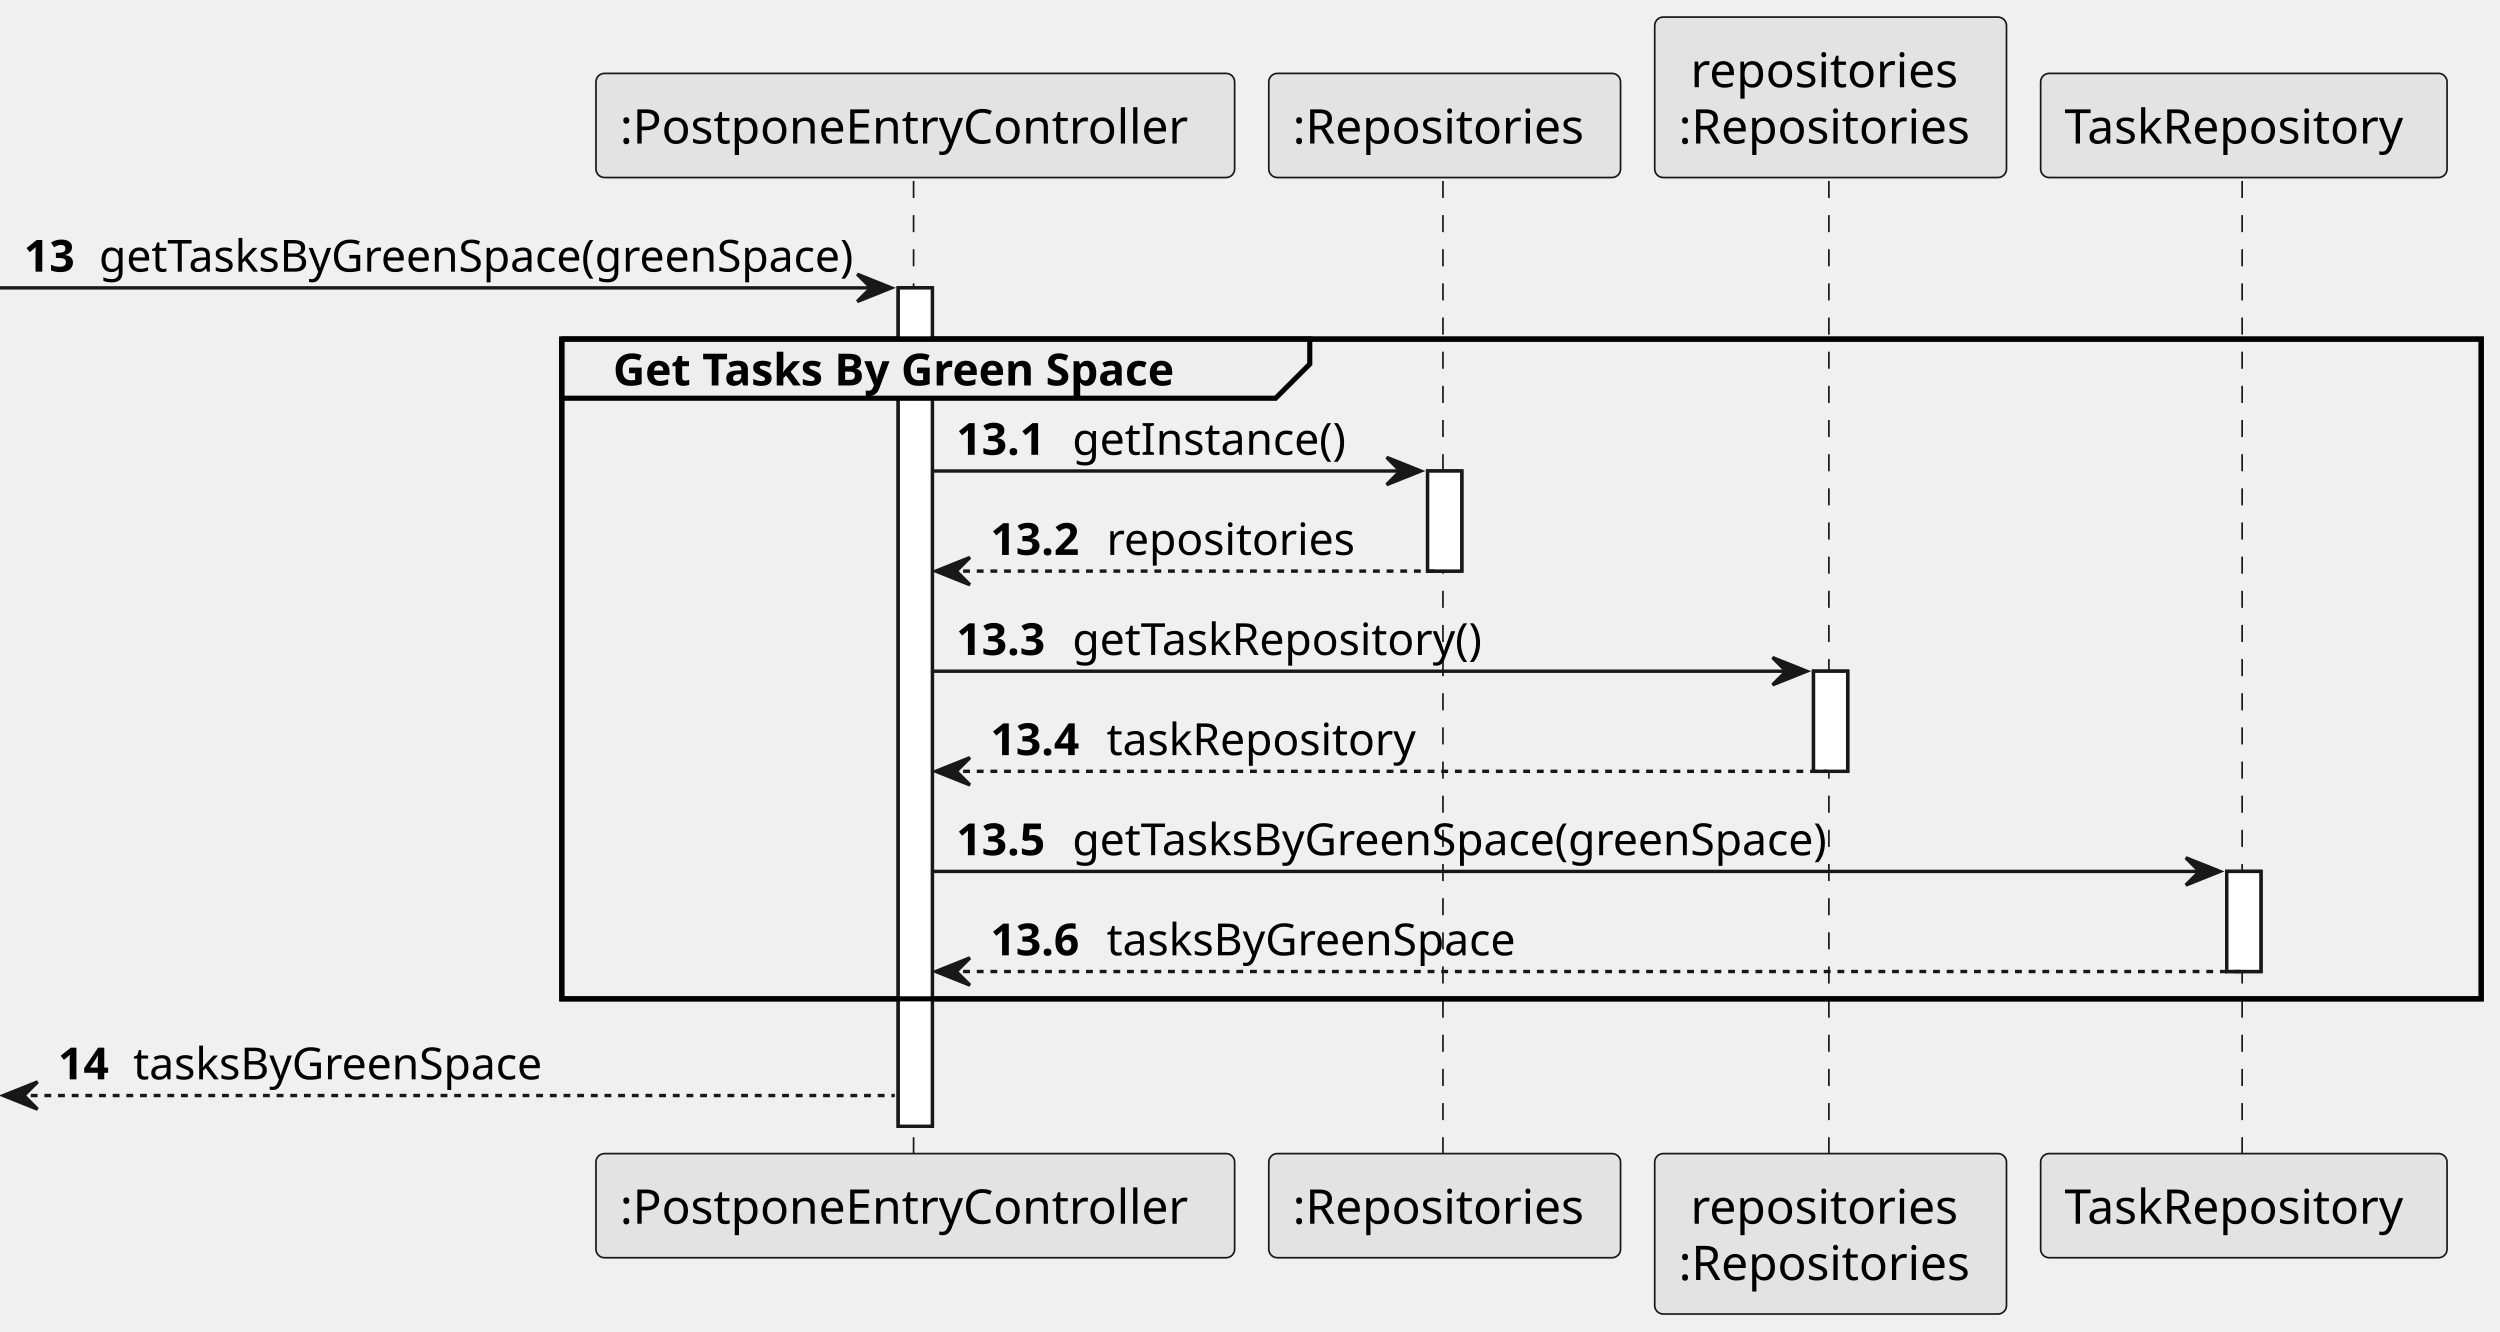
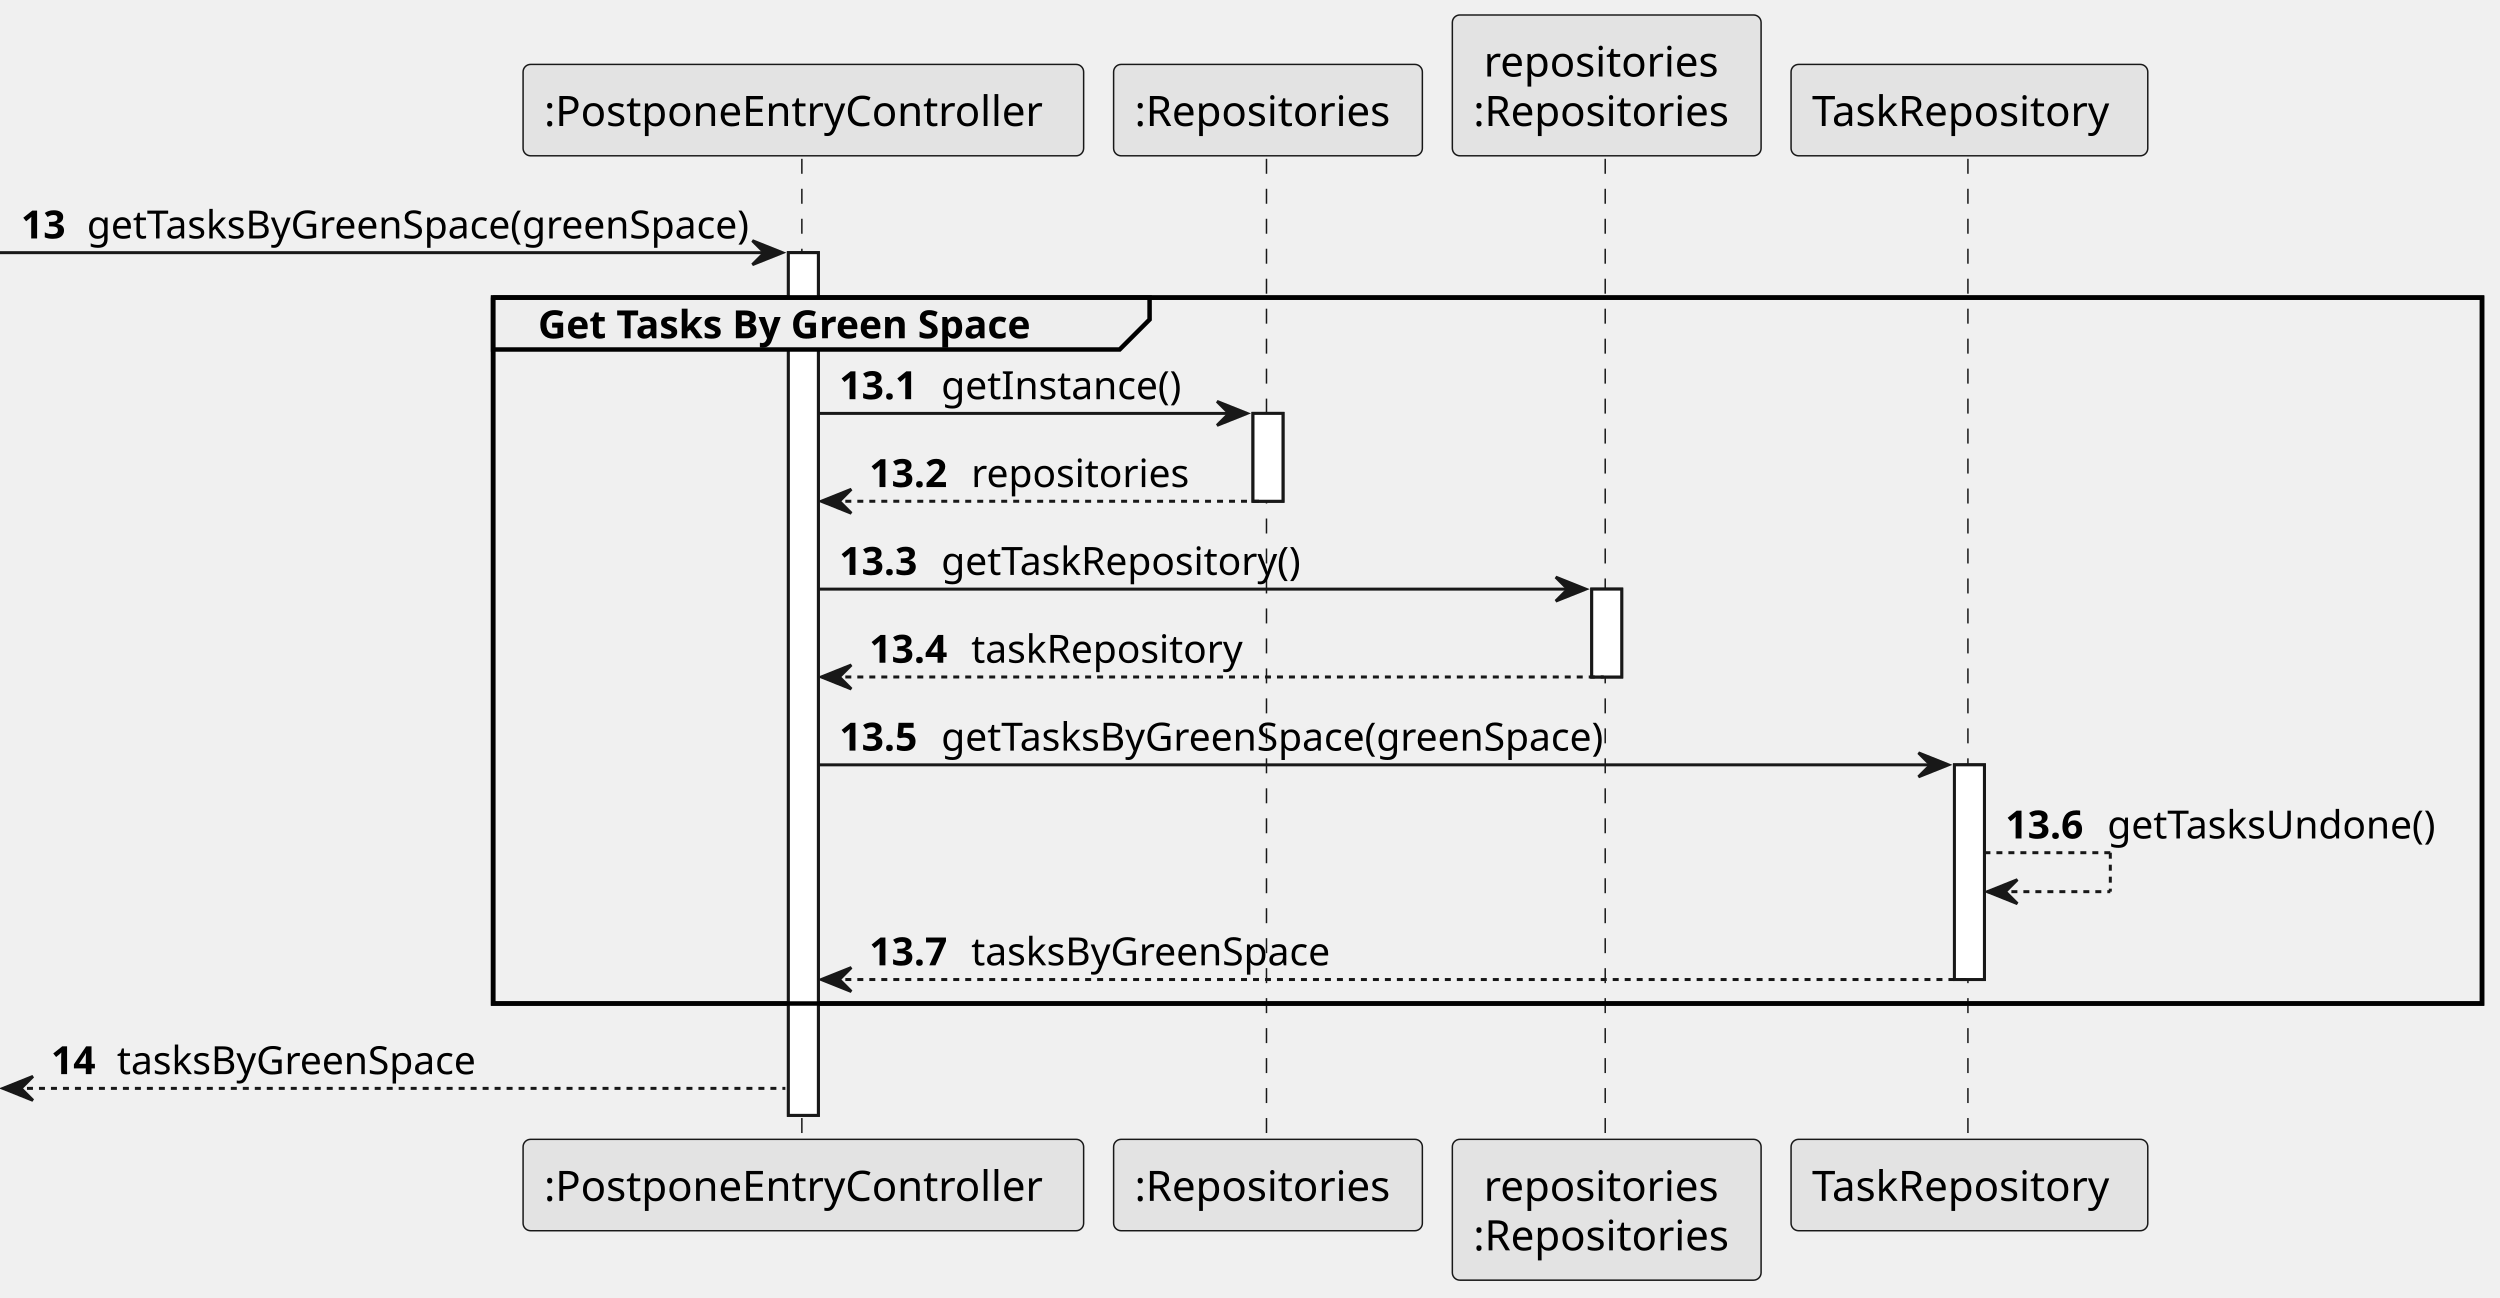
- <svg xmlns="http://www.w3.org/2000/svg" contentStyleType="text/css" height="390px" preserveAspectRatio="none" style="width:732px;height:390px;background:#FFFFFF;" version="1.1" viewBox="0 0 732 390" width="732px" zoomAndPan="magnify">
+ <svg xmlns="http://www.w3.org/2000/svg" contentStyleType="text/css" height="433px" preserveAspectRatio="none" style="width:834px;height:433px;background:#FFFFFF;" version="1.1" viewBox="0 0 834 433" width="834px" zoomAndPan="magnify">
  <defs />
  <g>
-     <rect fill="#FFFFFF" height="245.484" style="stroke:#181818;stroke-width:1.0;" width="10" x="263" y="84.287" />
+     <rect fill="#FFFFFF" height="287.795" style="stroke:#181818;stroke-width:1.0;" width="10" x="263" y="84.287" />
    <rect fill="#FFFFFF" height="29.311" style="stroke:#181818;stroke-width:1.0;" width="10" x="418" y="137.908" />
    <rect fill="#FFFFFF" height="29.311" style="stroke:#181818;stroke-width:1.0;" width="10" x="531" y="196.529" />
-     <rect fill="#FFFFFF" height="29.311" style="stroke:#181818;stroke-width:1.0;" width="10" x="652" y="255.15" />
-     <rect fill="none" height="193.174" style="stroke:#000000;stroke-width:1.5;" width="562" x="164.5" y="99.287" />
-     <line style="stroke:#181818;stroke-width:0.5;stroke-dasharray:5.0,5.0;" x1="267.5" x2="267.5" y1="52.977" y2="338.772" />
-     <line style="stroke:#181818;stroke-width:0.5;stroke-dasharray:5.0,5.0;" x1="422.5" x2="422.5" y1="52.977" y2="338.772" />
-     <line style="stroke:#181818;stroke-width:0.5;stroke-dasharray:5.0,5.0;" x1="535.5" x2="535.5" y1="52.977" y2="338.772" />
-     <line style="stroke:#181818;stroke-width:0.5;stroke-dasharray:5.0,5.0;" x1="656.5" x2="656.5" y1="52.977" y2="338.772" />
+     <rect fill="#FFFFFF" height="71.621" style="stroke:#181818;stroke-width:1.0;" width="10" x="652" y="255.15" />
+     <rect fill="none" height="235.484" style="stroke:#000000;stroke-width:1.5;" width="663.5" x="164.5" y="99.287" />
+     <line style="stroke:#181818;stroke-width:0.5;stroke-dasharray:5.0,5.0;" x1="267.5" x2="267.5" y1="52.977" y2="381.082" />
+     <line style="stroke:#181818;stroke-width:0.5;stroke-dasharray:5.0,5.0;" x1="422.5" x2="422.5" y1="52.977" y2="381.082" />
+     <line style="stroke:#181818;stroke-width:0.5;stroke-dasharray:5.0,5.0;" x1="535.5" x2="535.5" y1="52.977" y2="381.082" />
+     <line style="stroke:#181818;stroke-width:0.5;stroke-dasharray:5.0,5.0;" x1="656.5" x2="656.5" y1="52.977" y2="381.082" />
    <rect fill="#E3E3E3" height="30.488" rx="2.5" ry="2.5" style="stroke:#181818;stroke-width:0.5;" width="187" x="174.5" y="21.488" />
    <text fill="#000000" font-family="sans-serif" font-size="14" lengthAdjust="spacing" textLength="173" x="181.5" y="42.023">:PostponeEntryController</text>
-     <rect fill="#E3E3E3" height="30.488" rx="2.5" ry="2.5" style="stroke:#181818;stroke-width:0.5;" width="187" x="174.5" y="337.772" />
-     <text fill="#000000" font-family="sans-serif" font-size="14" lengthAdjust="spacing" textLength="173" x="181.5" y="358.307">:PostponeEntryController</text>
+     <rect fill="#E3E3E3" height="30.488" rx="2.5" ry="2.5" style="stroke:#181818;stroke-width:0.5;" width="187" x="174.5" y="380.082" />
+     <text fill="#000000" font-family="sans-serif" font-size="14" lengthAdjust="spacing" textLength="173" x="181.5" y="400.617">:PostponeEntryController</text>
    <rect fill="#E3E3E3" height="30.488" rx="2.5" ry="2.5" style="stroke:#181818;stroke-width:0.5;" width="103" x="371.5" y="21.488" />
    <text fill="#000000" font-family="sans-serif" font-size="14" lengthAdjust="spacing" textLength="89" x="378.5" y="42.023">:Repositories</text>
-     <rect fill="#E3E3E3" height="30.488" rx="2.5" ry="2.5" style="stroke:#181818;stroke-width:0.5;" width="103" x="371.5" y="337.772" />
-     <text fill="#000000" font-family="sans-serif" font-size="14" lengthAdjust="spacing" textLength="89" x="378.5" y="358.307">:Repositories</text>
+     <rect fill="#E3E3E3" height="30.488" rx="2.5" ry="2.5" style="stroke:#181818;stroke-width:0.5;" width="103" x="371.5" y="380.082" />
+     <text fill="#000000" font-family="sans-serif" font-size="14" lengthAdjust="spacing" textLength="89" x="378.5" y="400.617">:Repositories</text>
    <rect fill="#E3E3E3" height="46.977" rx="2.5" ry="2.5" style="stroke:#181818;stroke-width:0.5;" width="103" x="484.5" y="5" />
    <text fill="#000000" font-family="sans-serif" font-size="14" lengthAdjust="spacing" textLength="82" x="495" y="25.535">repositories</text>
    <text fill="#000000" font-family="sans-serif" font-size="14" lengthAdjust="spacing" textLength="89" x="491.5" y="42.023">:Repositories</text>
-     <rect fill="#E3E3E3" height="46.977" rx="2.5" ry="2.5" style="stroke:#181818;stroke-width:0.5;" width="103" x="484.5" y="337.772" />
-     <text fill="#000000" font-family="sans-serif" font-size="14" lengthAdjust="spacing" textLength="82" x="495" y="358.307">repositories</text>
-     <text fill="#000000" font-family="sans-serif" font-size="14" lengthAdjust="spacing" textLength="89" x="491.5" y="374.795">:Repositories</text>
+     <rect fill="#E3E3E3" height="46.977" rx="2.5" ry="2.5" style="stroke:#181818;stroke-width:0.5;" width="103" x="484.5" y="380.082" />
+     <text fill="#000000" font-family="sans-serif" font-size="14" lengthAdjust="spacing" textLength="82" x="495" y="400.617">repositories</text>
+     <text fill="#000000" font-family="sans-serif" font-size="14" lengthAdjust="spacing" textLength="89" x="491.5" y="417.106">:Repositories</text>
    <rect fill="#E3E3E3" height="30.488" rx="2.5" ry="2.5" style="stroke:#181818;stroke-width:0.5;" width="119" x="597.5" y="21.488" />
    <text fill="#000000" font-family="sans-serif" font-size="14" lengthAdjust="spacing" textLength="105" x="604.5" y="42.023">TaskRepository</text>
-     <rect fill="#E3E3E3" height="30.488" rx="2.5" ry="2.5" style="stroke:#181818;stroke-width:0.5;" width="119" x="597.5" y="337.772" />
-     <text fill="#000000" font-family="sans-serif" font-size="14" lengthAdjust="spacing" textLength="105" x="604.5" y="358.307">TaskRepository</text>
-     <rect fill="#FFFFFF" height="245.484" style="stroke:#181818;stroke-width:1.0;" width="10" x="263" y="84.287" />
+     <rect fill="#E3E3E3" height="30.488" rx="2.5" ry="2.5" style="stroke:#181818;stroke-width:0.5;" width="119" x="597.5" y="380.082" />
+     <text fill="#000000" font-family="sans-serif" font-size="14" lengthAdjust="spacing" textLength="105" x="604.5" y="400.617">TaskRepository</text>
+     <rect fill="#FFFFFF" height="287.795" style="stroke:#181818;stroke-width:1.0;" width="10" x="263" y="84.287" />
    <rect fill="#FFFFFF" height="29.311" style="stroke:#181818;stroke-width:1.0;" width="10" x="418" y="137.908" />
    <rect fill="#FFFFFF" height="29.311" style="stroke:#181818;stroke-width:1.0;" width="10" x="531" y="196.529" />
-     <rect fill="#FFFFFF" height="29.311" style="stroke:#181818;stroke-width:1.0;" width="10" x="652" y="255.15" />
+     <rect fill="#FFFFFF" height="71.621" style="stroke:#181818;stroke-width:1.0;" width="10" x="652" y="255.15" />
    <polygon fill="#181818" points="251,80.287,261,84.287,251,88.287,255,84.287" style="stroke:#181818;stroke-width:1.0;" />
    <line style="stroke:#181818;stroke-width:1.0;" x1="0" x2="257" y1="84.287" y2="84.287" />
    <text fill="#000000" font-family="sans-serif" font-size="13" font-weight="bold" lengthAdjust="spacing" textLength="18" x="7" y="79.545">13</text>
    <text fill="#000000" font-family="sans-serif" font-size="13" lengthAdjust="spacing" textLength="222" x="29" y="79.545">getTasksByGreenSpace(greenSpace)</text>
    <path d="M164.5,99.287 L383.5,99.287 L383.5,106.598 L373.5,116.598 L164.5,116.598 L164.5,99.287 " fill="#EEEEEE" style="stroke:#000000;stroke-width:1.5;" />
-     <rect fill="none" height="193.174" style="stroke:#000000;stroke-width:1.5;" width="562" x="164.5" y="99.287" />
+     <rect fill="none" height="235.484" style="stroke:#000000;stroke-width:1.5;" width="663.5" x="164.5" y="99.287" />
    <text fill="#000000" font-family="sans-serif" font-size="13" font-weight="bold" lengthAdjust="spacing" textLength="174" x="179.5" y="112.856">Get Tasks By Green Space</text>
    <polygon fill="#181818" points="406,133.908,416,137.908,406,141.908,410,137.908" style="stroke:#181818;stroke-width:1.0;" />
    <line style="stroke:#181818;stroke-width:1.0;" x1="273" x2="412" y1="137.908" y2="137.908" />
    <text fill="#000000" font-family="sans-serif" font-size="13" font-weight="bold" lengthAdjust="spacing" textLength="30" x="280" y="133.166">13.1</text>
    <text fill="#000000" font-family="sans-serif" font-size="13" lengthAdjust="spacing" textLength="81" x="314" y="133.166">getInstance()</text>
    <polygon fill="#181818" points="284,163.219,274,167.219,284,171.219,280,167.219" style="stroke:#181818;stroke-width:1.0;" />
    <line style="stroke:#181818;stroke-width:1.0;stroke-dasharray:2.0,2.0;" x1="278" x2="422" y1="167.219" y2="167.219" />
    <text fill="#000000" font-family="sans-serif" font-size="13" font-weight="bold" lengthAdjust="spacing" textLength="30" x="290" y="162.477">13.2</text>
    <text fill="#000000" font-family="sans-serif" font-size="13" lengthAdjust="spacing" textLength="75" x="324" y="162.477">repositories</text>
    <polygon fill="#181818" points="519,192.529,529,196.529,519,200.529,523,196.529" style="stroke:#181818;stroke-width:1.0;" />
    <line style="stroke:#181818;stroke-width:1.0;" x1="273" x2="525" y1="196.529" y2="196.529" />
    <text fill="#000000" font-family="sans-serif" font-size="13" font-weight="bold" lengthAdjust="spacing" textLength="30" x="280" y="191.787">13.3</text>
    <text fill="#000000" font-family="sans-serif" font-size="13" lengthAdjust="spacing" textLength="125" x="314" y="191.787">getTaskRepository()</text>
    <polygon fill="#181818" points="284,221.84,274,225.84,284,229.84,280,225.84" style="stroke:#181818;stroke-width:1.0;" />
    <line style="stroke:#181818;stroke-width:1.0;stroke-dasharray:2.0,2.0;" x1="278" x2="535" y1="225.84" y2="225.84" />
    <text fill="#000000" font-family="sans-serif" font-size="13" font-weight="bold" lengthAdjust="spacing" textLength="30" x="290" y="221.098">13.4</text>
    <text fill="#000000" font-family="sans-serif" font-size="13" lengthAdjust="spacing" textLength="94" x="324" y="221.098">taskRepository</text>
    <polygon fill="#181818" points="640,251.15,650,255.15,640,259.15,644,255.15" style="stroke:#181818;stroke-width:1.0;" />
    <line style="stroke:#181818;stroke-width:1.0;" x1="273" x2="646" y1="255.15" y2="255.15" />
    <text fill="#000000" font-family="sans-serif" font-size="13" font-weight="bold" lengthAdjust="spacing" textLength="30" x="280" y="250.408">13.5</text>
    <text fill="#000000" font-family="sans-serif" font-size="13" lengthAdjust="spacing" textLength="222" x="314" y="250.408">getTasksByGreenSpace(greenSpace)</text>
-     <polygon fill="#181818" points="284,280.461,274,284.461,284,288.461,280,284.461" style="stroke:#181818;stroke-width:1.0;" />
-     <line style="stroke:#181818;stroke-width:1.0;stroke-dasharray:2.0,2.0;" x1="278" x2="656" y1="284.461" y2="284.461" />
-     <text fill="#000000" font-family="sans-serif" font-size="13" font-weight="bold" lengthAdjust="spacing" textLength="30" x="290" y="279.719">13.6</text>
-     <text fill="#000000" font-family="sans-serif" font-size="13" lengthAdjust="spacing" textLength="120" x="324" y="279.719">tasksByGreenSpace</text>
-     <polygon fill="#181818" points="11,316.772,1,320.772,11,324.772,7,320.772" style="stroke:#181818;stroke-width:1.0;" />
-     <line style="stroke:#181818;stroke-width:1.0;stroke-dasharray:2.0,2.0;" x1="5" x2="262" y1="320.772" y2="320.772" />
-     <text fill="#000000" font-family="sans-serif" font-size="13" font-weight="bold" lengthAdjust="spacing" textLength="18" x="17" y="316.029">14</text>
-     <text fill="#000000" font-family="sans-serif" font-size="13" lengthAdjust="spacing" textLength="120" x="39" y="316.029">tasksByGreenSpace</text>
+     <line style="stroke:#181818;stroke-width:1.0;stroke-dasharray:2.0,2.0;" x1="662" x2="704" y1="284.461" y2="284.461" />
+     <line style="stroke:#181818;stroke-width:1.0;stroke-dasharray:2.0,2.0;" x1="704" x2="704" y1="284.461" y2="297.461" />
+     <line style="stroke:#181818;stroke-width:1.0;stroke-dasharray:2.0,2.0;" x1="663" x2="704" y1="297.461" y2="297.461" />
+     <polygon fill="#181818" points="673,293.461,663,297.461,673,301.461,669,297.461" style="stroke:#181818;stroke-width:1.0;" />
+     <text fill="#000000" font-family="sans-serif" font-size="13" font-weight="bold" lengthAdjust="spacing" textLength="30" x="669" y="279.719">13.6</text>
+     <text fill="#000000" font-family="sans-serif" font-size="13" lengthAdjust="spacing" textLength="113" x="703" y="279.719">getTasksUndone()</text>
+     <polygon fill="#181818" points="284,322.772,274,326.772,284,330.772,280,326.772" style="stroke:#181818;stroke-width:1.0;" />
+     <line style="stroke:#181818;stroke-width:1.0;stroke-dasharray:2.0,2.0;" x1="278" x2="656" y1="326.772" y2="326.772" />
+     <text fill="#000000" font-family="sans-serif" font-size="13" font-weight="bold" lengthAdjust="spacing" textLength="30" x="290" y="322.029">13.7</text>
+     <text fill="#000000" font-family="sans-serif" font-size="13" lengthAdjust="spacing" textLength="120" x="324" y="322.029">tasksByGreenSpace</text>
+     <polygon fill="#181818" points="11,359.082,1,363.082,11,367.082,7,363.082" style="stroke:#181818;stroke-width:1.0;" />
+     <line style="stroke:#181818;stroke-width:1.0;stroke-dasharray:2.0,2.0;" x1="5" x2="262" y1="363.082" y2="363.082" />
+     <text fill="#000000" font-family="sans-serif" font-size="13" font-weight="bold" lengthAdjust="spacing" textLength="18" x="17" y="358.34">14</text>
+     <text fill="#000000" font-family="sans-serif" font-size="13" lengthAdjust="spacing" textLength="120" x="39" y="358.34">tasksByGreenSpace</text>
  </g>
</svg>
